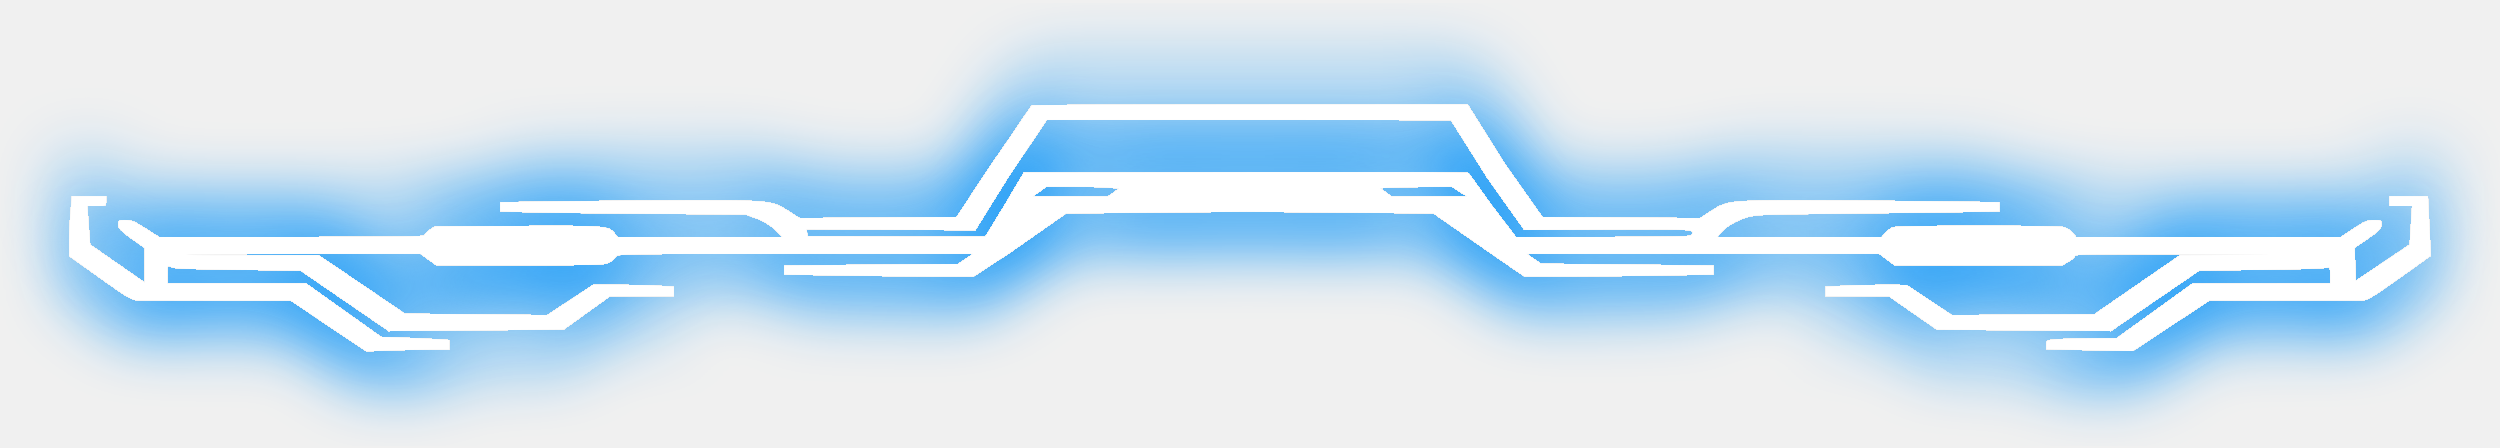
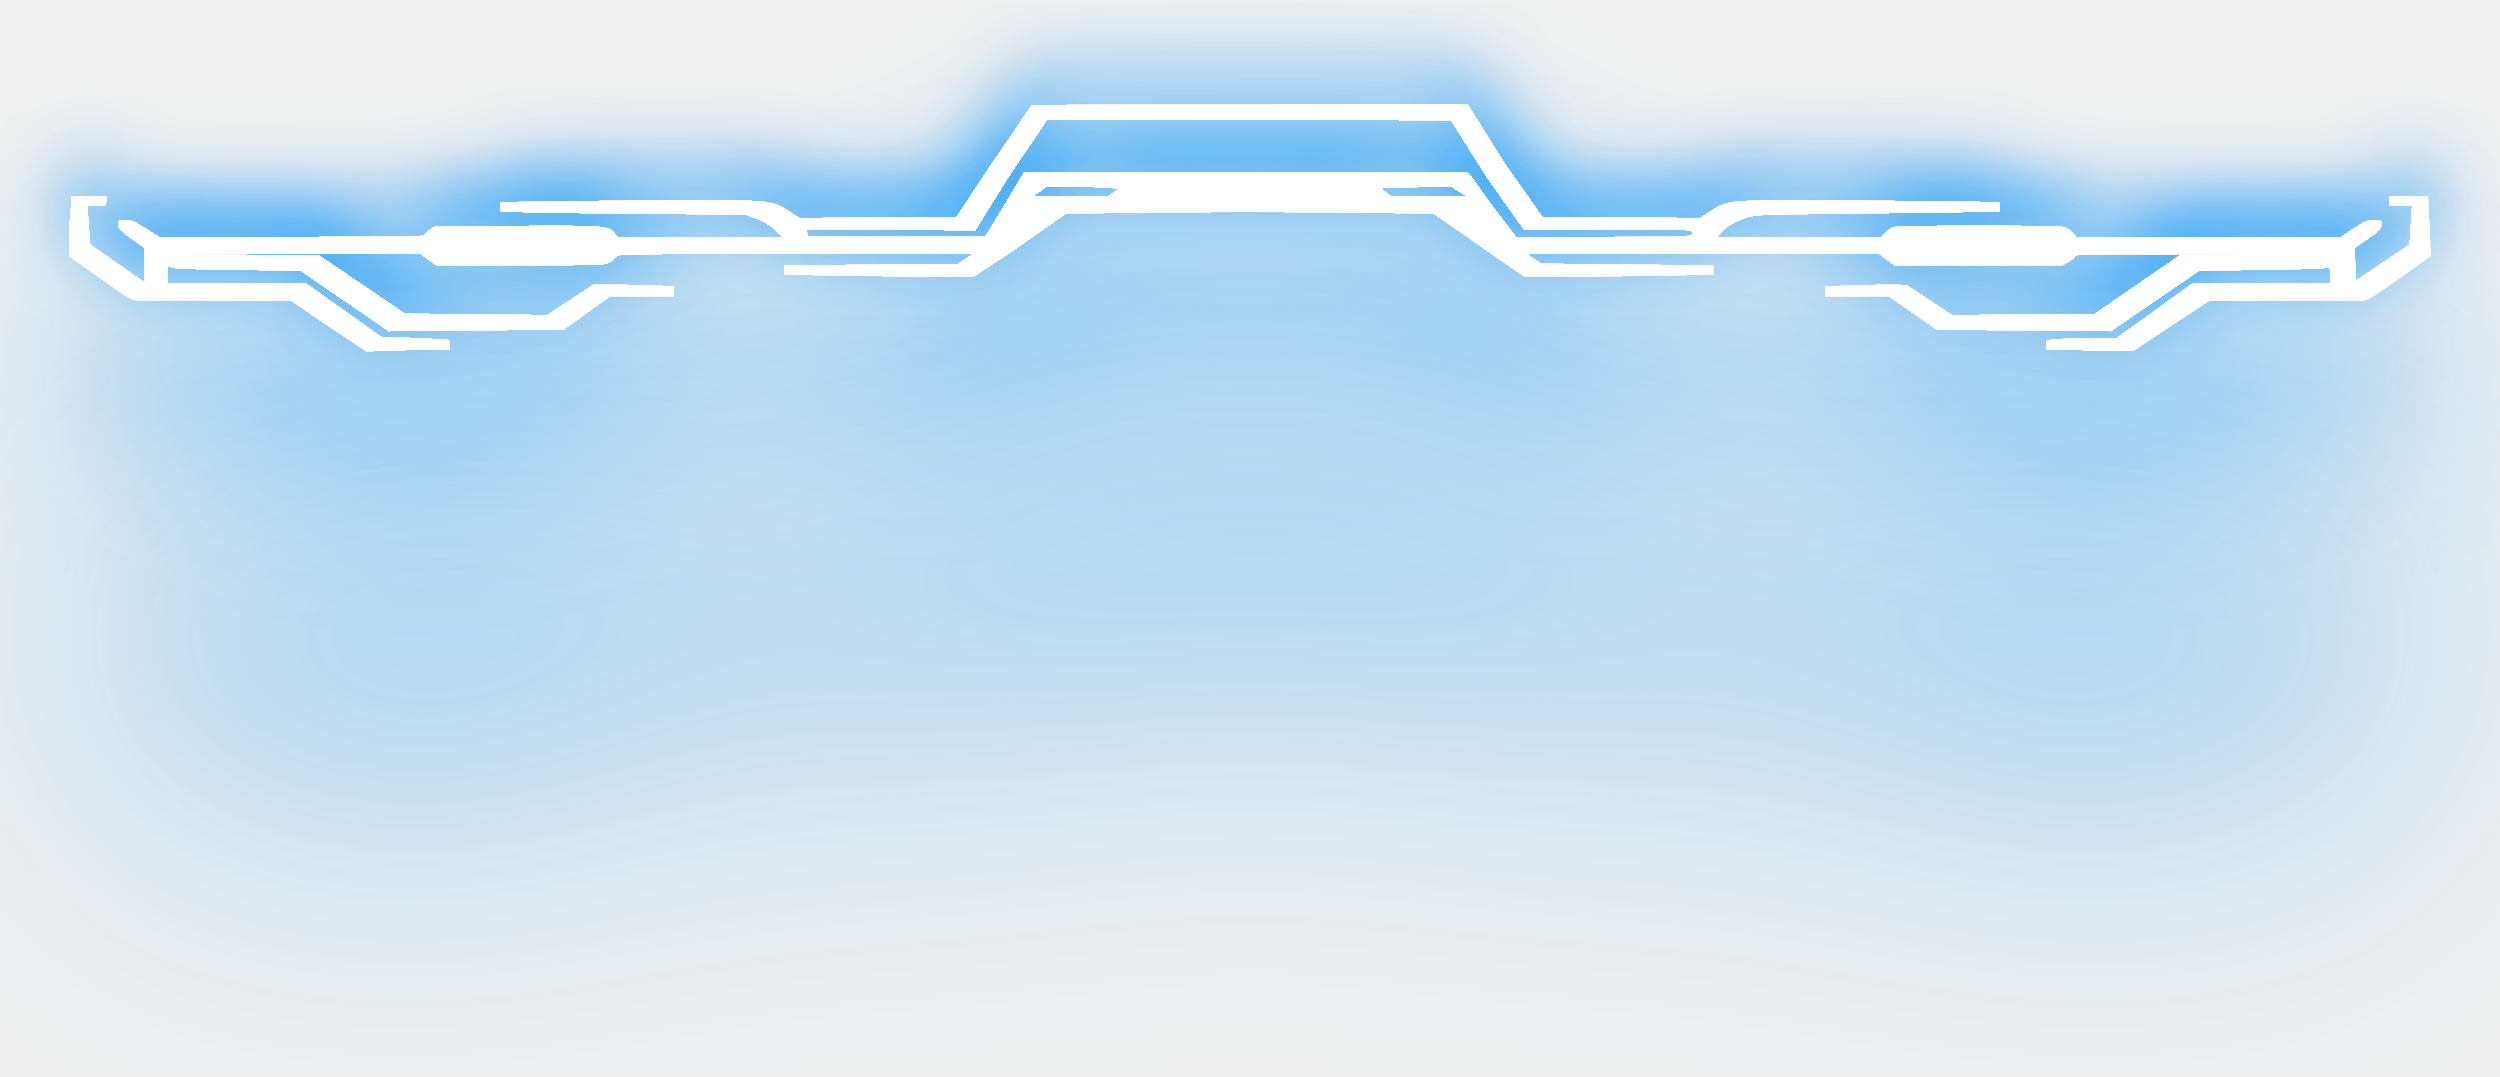
- <svg xmlns="http://www.w3.org/2000/svg" width="397" height="71" viewBox="0 0 397 71" fill="none">
+ <svg xmlns="http://www.w3.org/2000/svg" width="397" height="171" viewBox="0 0 397 171" fill="none">
  <g filter="url(#filter0_dd_997_1467)">
    <path fill-rule="evenodd" clip-rule="evenodd" d="M157.477 26.059C159.975 22.554 163.731 16.764 163.926 16.719C164.088 16.675 179.721 16.607 198.63 16.607L233.043 16.585L238.978 26.059L244.914 34.461L257.433 34.55L269.985 34.64L271.446 33.701C274.266 31.845 274.429 31.823 286.202 31.823C291.911 31.823 301.284 31.89 307.057 31.979L317.5 32.113V32.829V33.567L309.977 33.701C305.824 33.768 297.099 33.88 290.613 33.947C279.652 34.058 278.71 34.103 277.316 34.528C275.66 35.02 273.91 36.093 273.196 37.009L272.709 37.635H285.781H298.852L299.403 36.965C299.694 36.585 300.344 36.182 300.797 36.07C301.934 35.78 326.581 35.78 327.718 36.07C328.17 36.182 328.82 36.585 329.112 36.965L329.663 37.635H350.712H371.763L373.807 36.294C375.493 35.154 376.012 34.953 376.986 34.953C378.088 34.953 378.152 34.997 378.152 35.668C378.152 36.272 377.762 36.674 376.044 37.859L373.904 39.334L374 41.972L374.099 44.61L378.38 41.727L382.661 38.865L382.856 35.78L383.049 32.717H381.235H379.45V31.934V31.152H382.498H385.548L385.775 35.869L386 40.586L383.148 42.643C376.173 47.584 375.98 47.696 374.942 47.696H373.936L370.043 47.695L360.443 47.696H350.843L344.745 51.72L338.648 55.744L331.804 55.609L324.96 55.453V54.738C324.96 54.045 324.992 54.022 326.68 53.866C327.587 53.799 330.118 53.732 332.259 53.732L336.151 53.709L342.15 49.395L348.151 45.057L359.113 45.035L370.043 45.013V43.649C370.043 42.576 369.947 42.33 369.655 42.487C369.395 42.621 365.082 42.777 359.21 42.844L349.222 42.956L342.182 47.763L335.178 52.569L321.393 52.457L307.609 52.346L303.78 49.685L299.954 47.025H294.959H289.931V46.265V45.527L292.623 45.393C294.084 45.303 296.971 45.236 299.015 45.236L302.744 45.259L306.343 47.651L309.944 50.043L321.262 49.976L332.582 49.931L339.394 45.236L346.204 40.542L356.909 40.474C363.362 40.452 360.087 40.407 348.572 40.363C332.323 40.318 329.5 40.363 329.5 40.631C329.5 40.81 329.048 41.212 328.497 41.525L327.491 42.106H314.193H300.861L299.662 41.212L298.461 40.318H270.44H242.416L243.551 41.1L244.687 41.883L258.405 42.017L272.093 42.173V42.889V43.604L264.083 43.739C259.639 43.828 252.892 43.895 249.065 43.895H242.092L239.497 42.106L236.902 40.318L227.659 33.886L198 33.617L169.278 33.886L160.034 40.34L157.31 42.106L154.585 43.895H148.358C144.952 43.895 138.174 43.828 133.341 43.739L124.519 43.604V42.889V42.173L138.336 42.039L152.185 41.928L153.353 41.123L154.52 40.318H126.238C98.377 40.318 97.955 40.318 97.761 40.765C97.663 41.011 97.177 41.413 96.723 41.659C95.912 42.084 95.458 42.106 82.582 42.106H69.284L68.051 41.212L66.819 40.318H48.104C37.79 40.318 29.455 40.363 29.552 40.452C29.649 40.519 34.417 40.564 40.158 40.542L50.537 40.519L57.413 45.169L64.257 49.819L75.576 49.931L86.928 50.043L90.561 47.651L94.193 45.236H98.409C100.745 45.236 103.599 45.303 104.832 45.393L107.005 45.527V46.265V47.025H101.913H96.853L93.155 49.685L89.49 52.323L75.641 52.457L61.759 52.569L54.753 47.763L47.748 42.956L37.726 42.844C29.358 42.733 27.606 42.665 27.152 42.375C26.601 42.062 26.568 42.129 26.568 43.515V45.013H37.563H48.558L54.526 49.26L60.494 53.508L63.867 53.62C65.749 53.687 68.181 53.799 69.316 53.866L71.327 54V54.76V55.52H68.343C66.689 55.52 63.738 55.587 61.759 55.654L58.191 55.788L52.191 51.764L46.191 47.718H36.396L26.568 47.696L23.001 47.695L21.963 47.696C21.022 47.696 20.341 47.315 15.962 44.186L11 40.653V38.284C11 36.987 11.097 34.841 11.227 33.544L11.422 31.152H14.146H16.838V31.934C16.838 32.717 16.838 32.717 15.346 32.717H13.854L14.081 35.78L14.308 38.865L18.654 41.883L23.001 44.901V42.129V39.379L20.892 37.881C19.206 36.674 18.784 36.227 18.784 35.668C18.784 34.997 18.849 34.953 19.919 34.953C20.828 34.953 21.411 35.199 23.098 36.294L25.206 37.635H46.321C63.64 37.635 67.435 37.591 67.435 37.345C67.435 37.166 67.824 36.808 68.278 36.495L69.122 35.959L82.128 35.892C96.334 35.824 96.626 35.847 97.599 37.099L98.02 37.635H111.156H124.259L123.708 37.054C122.605 35.892 121.405 35.131 119.913 34.595L118.389 34.058L103.534 33.947C95.361 33.88 86.603 33.768 84.074 33.701L79.436 33.567V32.851V32.113L89.231 31.979C94.615 31.89 103.988 31.823 110.053 31.823C119.65 31.823 121.833 31.823 123.644 32.649C124.196 32.9 124.713 33.228 125.395 33.656L126.952 34.64L139.438 34.55L151.925 34.461L157.477 26.059ZM242.092 36.517L236.254 28.317L230.416 19.067L198.306 19.044H166.196L159.975 28.317L154.845 36.562L141.449 36.473L128.054 36.406L128.152 36.965L128.249 37.523L143.363 37.591H156.491L159.368 32.87L162.626 27.402H166.488C174.499 27.402 200.689 27.335 200.689 27.335H226.296L233.173 27.47L236.902 32.661L240.701 37.635H253.476C266.838 37.635 268.492 37.591 268.655 37.278C268.749 37.106 268.831 36.968 268.803 36.857C268.687 36.393 266.648 36.414 255.487 36.45L242.092 36.517ZM177.743 29.929L175.732 29.772C174.629 29.705 172.034 29.638 169.926 29.638H166.164L165.061 30.42L163.959 31.203H169.959H175.959L176.867 30.555L177.743 29.929ZM233.011 31.203L231.778 30.42L230.546 29.638L226.426 29.683C224.156 29.705 221.594 29.75 220.718 29.794L219.129 29.884L220.069 30.555L220.977 31.203H226.978H233.011Z" fill="white" />
  </g>
  <defs>
-     <filter id="filter0_dd_997_1467" x="0" y="0.585" width="397" height="70.203" filterUnits="userSpaceOnUse" color-interpolation-filters="sRGB">
+     <filter id="filter0_dd_997_1467" x="0" y="0.585" width="397" height="170.203" filterUnits="userSpaceOnUse" color-interpolation-filters="sRGB">
      <feFlood flood-opacity="0" result="BackgroundImageFix" />
      <feColorMatrix in="SourceAlpha" type="matrix" values="0 0 0 0 0 0 0 0 0 0 0 0 0 0 0 0 0 0 127 0" result="hardAlpha" />
      <feOffset dy="-5" />
      <feGaussianBlur stdDeviation="5.5" />
      <feComposite in2="hardAlpha" operator="out" />
      <feColorMatrix type="matrix" values="0 0 0 0 0 0 0 0 0 0.566 0 0 0 0 0.975 0 0 0 1 0" />
      <feBlend mode="normal" in2="BackgroundImageFix" result="effect1_dropShadow_997_1467" />
      <feColorMatrix in="SourceAlpha" type="matrix" values="0 0 0 0 0 0 0 0 0 0 0 0 0 0 0 0 0 0 127 0" result="hardAlpha" />
-       <feOffset dy="5" />
-       <feGaussianBlur stdDeviation="5" />
+       <feOffset dy="15" />
+       <feGaussianBlur stdDeviation="15" />
      <feComposite in2="hardAlpha" operator="out" />
      <feColorMatrix type="matrix" values="0 0 0 0 0 0 0 0 0 0.565 0 0 0 0 0.976 0 0 0 1 0" />
      <feBlend mode="normal" in2="effect1_dropShadow_997_1467" result="effect2_dropShadow_997_1467" />
      <feBlend mode="normal" in="SourceGraphic" in2="effect2_dropShadow_997_1467" result="shape" />
+       <feBlend mode="normal" in2="BackgroundImageFix" result="effect1_dropShadow_997_14675" />
+       <feOffset dy="55" />
+       <feGaussianBlur stdDeviation="25" />
+       <feComposite in2="hardAlpha" operator="out" />
+       <feColorMatrix type="matrix" values="0 0 0 0 0 0 0 0 0 0.565 0 0 0 0 0.976 0 0 0 0.75 0" />
+       <feBlend mode="normal" in2="effect1_dropShadow_997_14675" result="effect2_dropShadow_997_1467" />
+       <feBlend mode="normal" in="SourceGraphic" in2="effect2_dropShadow_997_1467" result="shape" />
    </filter>
  </defs>
</svg>
